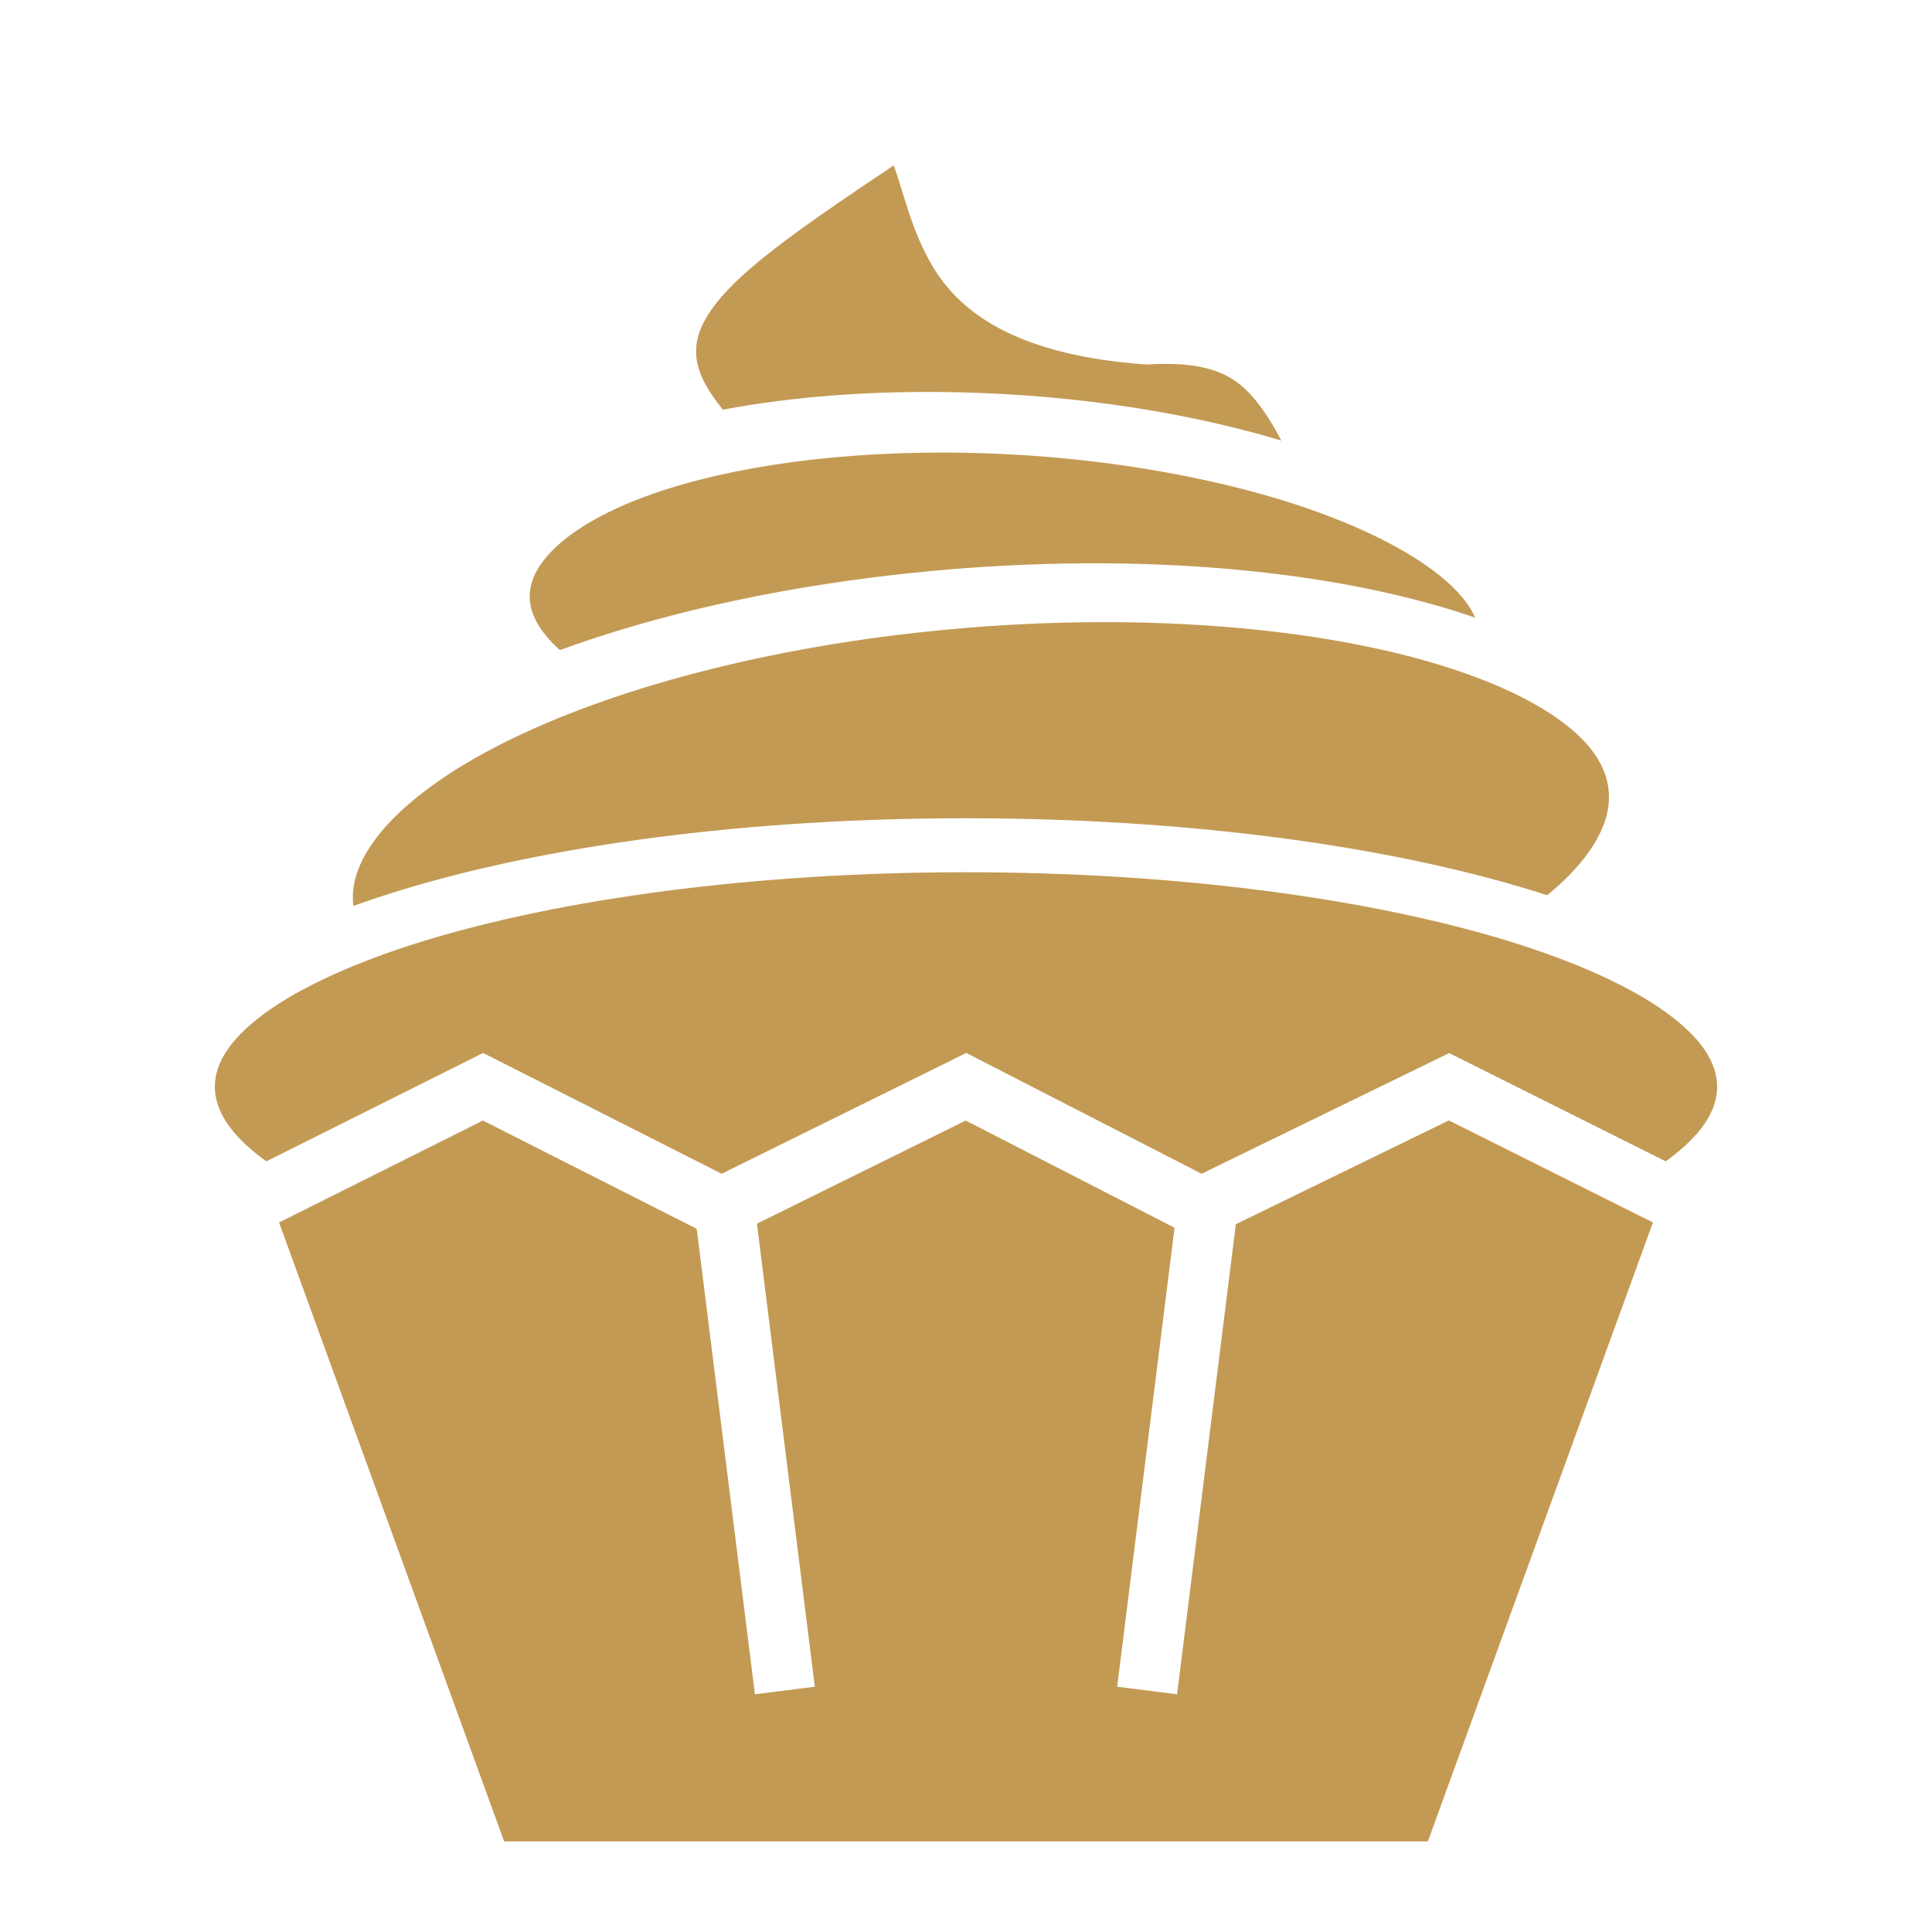
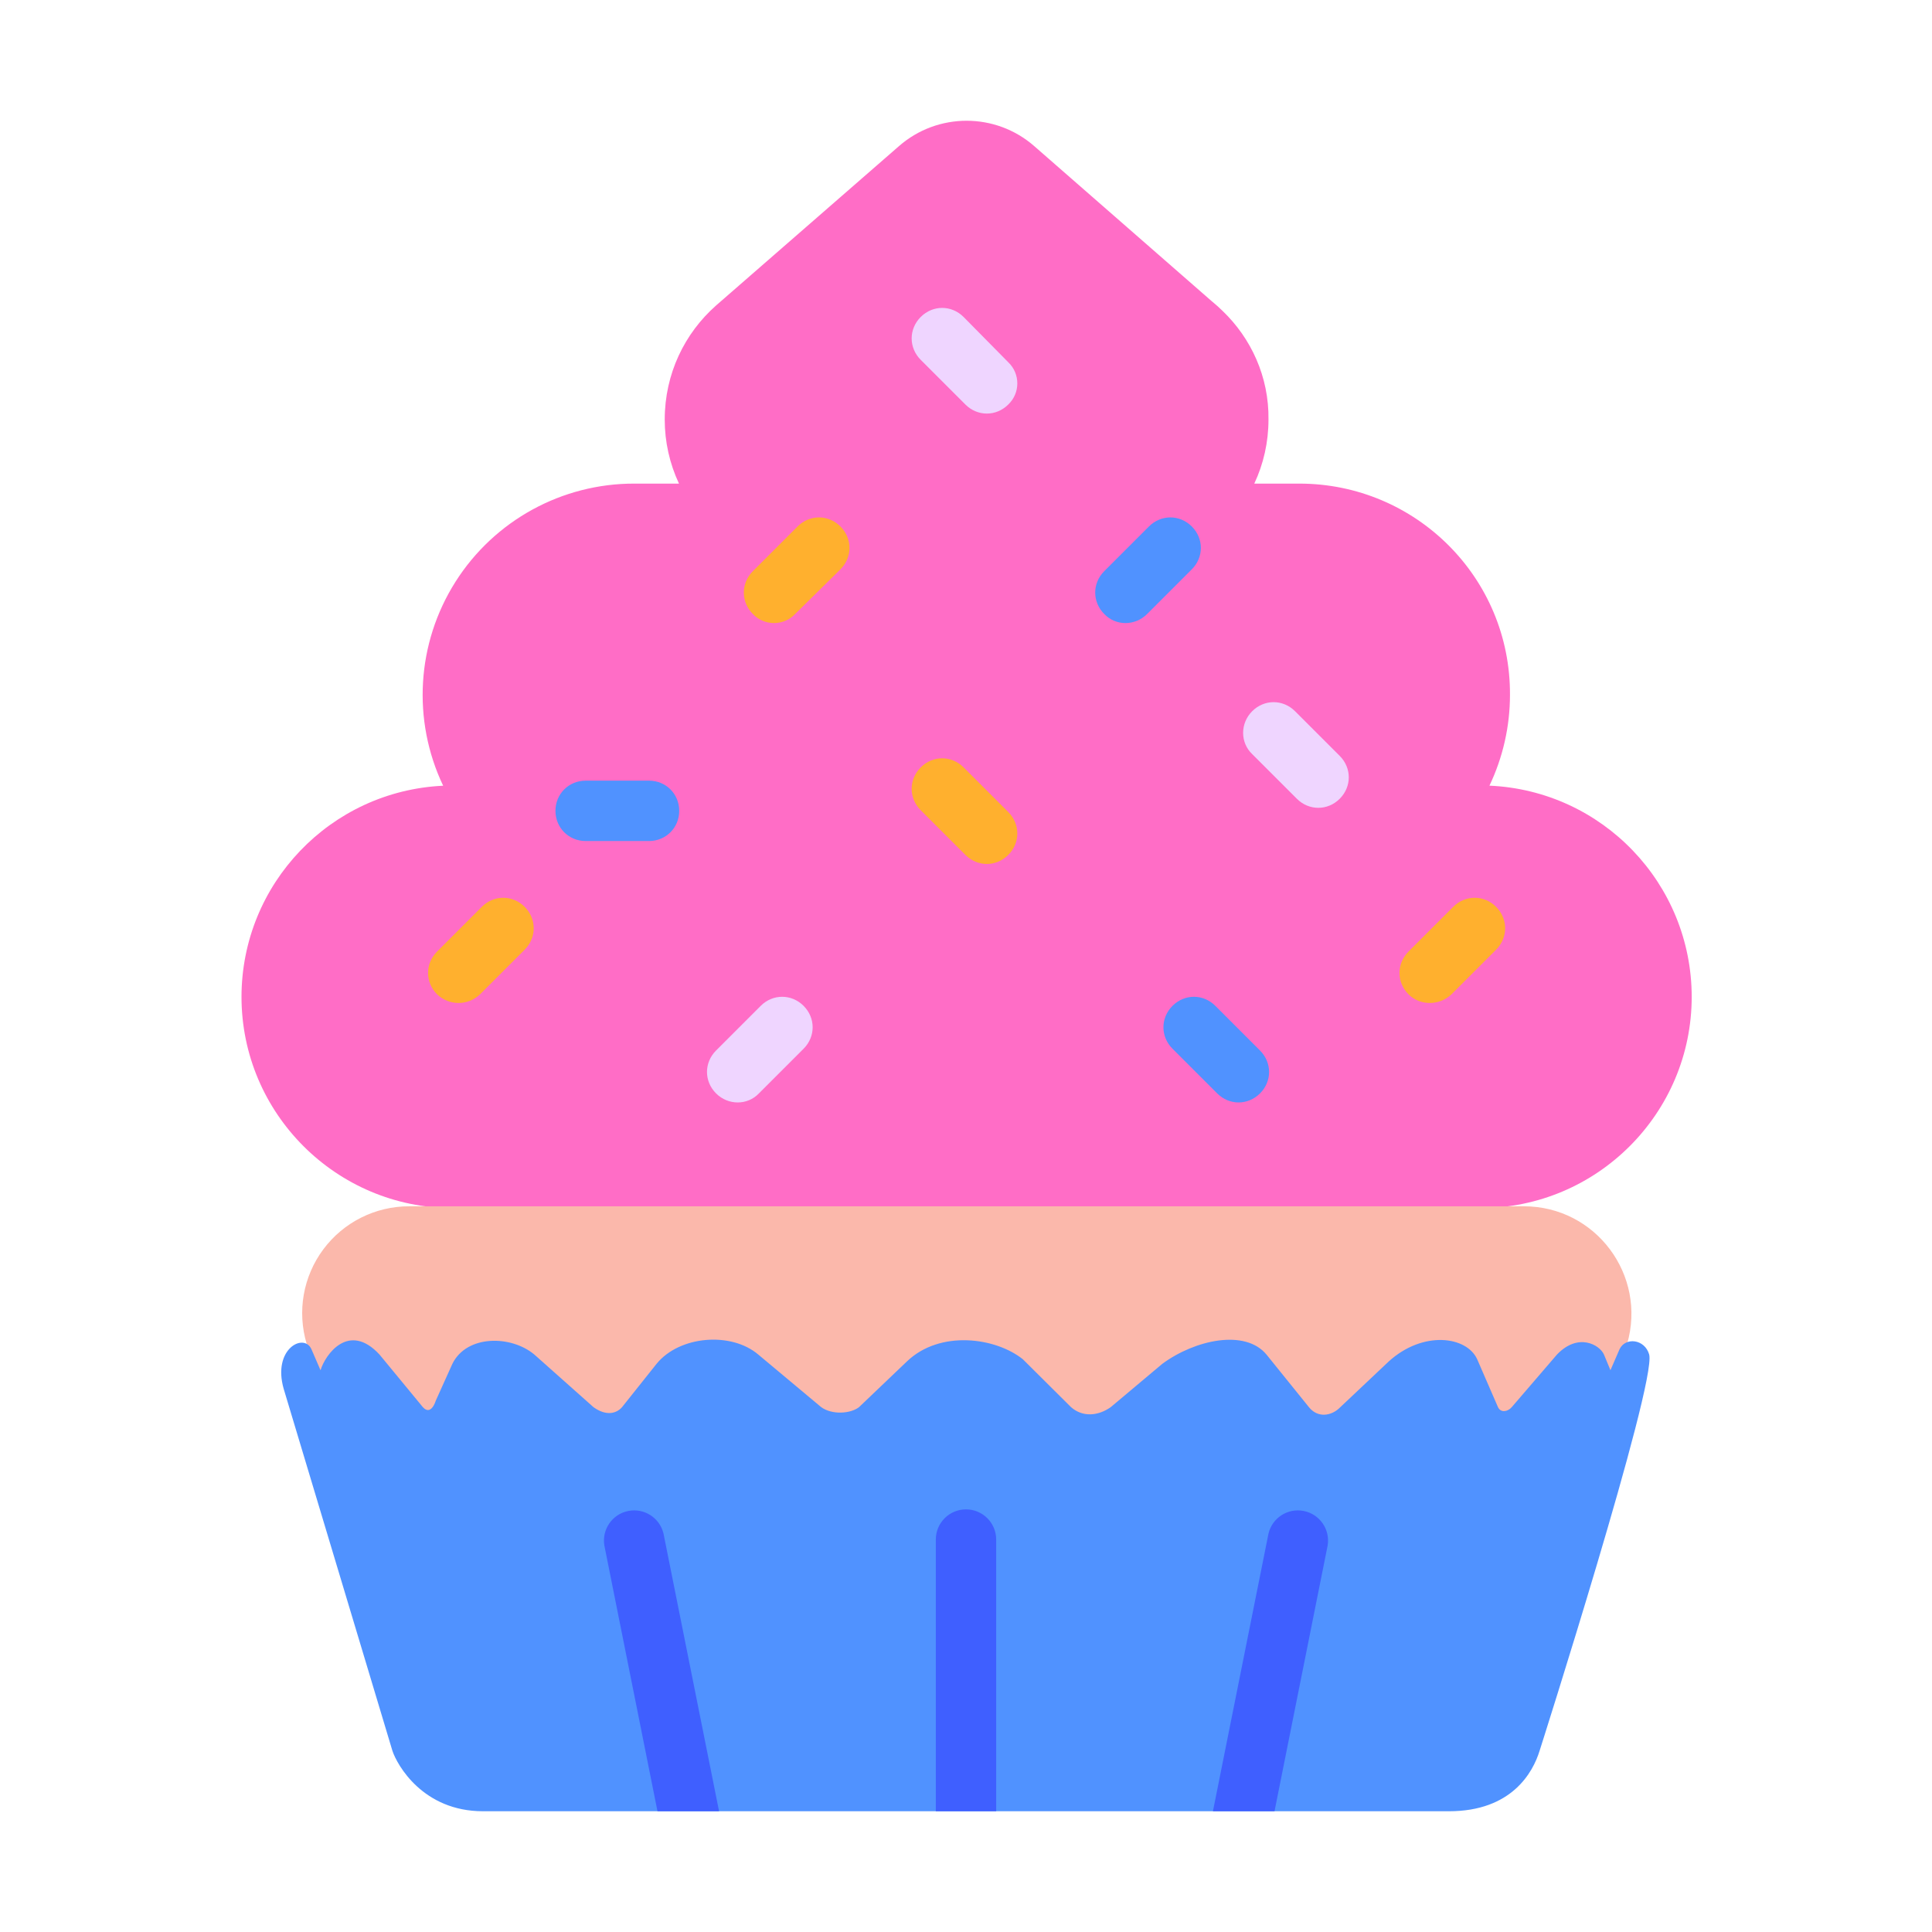
- <svg xmlns="http://www.w3.org/2000/svg" width="1em" height="1em" viewBox="0 0 512 512">
-   <path fill="#C39A54" d="M236.854 43.83c-20.16 13.472-36.99 24.95-45.3 34.426c-4.717 5.377-6.786 9.82-7.056 13.88c-.27 4.057 1.052 8.634 5.95 14.97l1.128 1.458c18.455-3.476 39.757-5.143 62.834-4.593c31.04.74 60.438 5.363 85.147 12.778c-1.497-2.823-2.983-5.458-4.604-7.744c-5.866-8.274-11.98-13.49-30.498-12.436l-.514.03l-.51-.037c-32.236-2.307-48.314-12.643-56.16-25.792c-5.796-9.718-7.625-19.235-10.416-26.938zm14.03 76.106c-33.25-.134-62.172 4.695-82.003 12.46c-10.576 4.142-18.52 9.15-23.18 14.196c-4.658 5.047-5.933 9.63-5.083 13.92c.713 3.6 3.05 7.485 7.738 11.78c25.135-9.197 55.557-16.22 89.254-20.02c48.777-5.503 95.2-3.222 131.65 5.238c7.676 1.78 14.91 3.834 21.654 6.174c-1.476-3.516-4.52-7.305-9.797-11.487c-6.712-5.317-16.727-10.752-29.053-15.44c-24.65-9.373-58.415-15.87-94.474-16.728q-3.382-.082-6.705-.094zm43.085 44.937c-16.56-.05-33.91.863-51.58 2.856c-47.114 5.313-87.534 17.302-114.218 31.905c-13.342 7.3-23.203 15.28-28.82 22.926c-4.695 6.39-6.384 12.186-5.698 17.534a262 262 0 0 1 12.057-4.028c39.064-12.02 91.923-19.22 150.29-19.22s111.226 7.2 150.29 19.22q1.89.583 3.737 1.18c4.37-3.597 7.91-7.223 10.522-10.777c5.616-7.647 6.945-14.448 5.03-20.64s-7.217-12.243-17.025-18.148c-9.808-5.906-23.772-11.197-40.578-15.098c-21.008-4.876-46.41-7.63-74.008-7.71zM256 231.153c-56.508 0-107.65 7.127-143.867 18.27c-18.11 5.573-32.444 12.176-41.77 18.96c-9.325 6.784-13.42 13.294-13.42 19.617s4.095 12.833 13.42 19.617c.07.05.144.1.213.15l57.447-28.722l63.22 32.01l64.827-32.012l62.36 32.012l65.615-31.977l57.38 28.69c.068-.05.143-.1.212-.15c9.325-6.785 13.42-13.295 13.42-19.618s-4.095-12.833-13.42-19.617c-9.326-6.784-23.66-13.387-41.77-18.96c-36.218-11.143-87.36-18.27-143.867-18.27m127.955 65.77L327.51 324.43L311.938 449l-15.875-2l15.205-121.635l-55.338-28.408l-55.332 27.326L215.938 447l-15.875 2l-15.42-123.352l-56.666-28.693l-54.022 27.012L133.605 488h244.79l59.65-164.033l-54.09-27.045z" />
+ <svg xmlns="http://www.w3.org/2000/svg" width="1em" height="1em" viewBox="0 0 32 32">
+   <g fill="none">
+     <path fill="#FF6DC6" d="M20.086 5.002c.06.05.112.096.164.148c.47.45.77 1.09.76 1.8c0 .379-.084.738-.235 1.06h.745c1.93 0 3.5 1.56 3.49 3.5a3.5 3.5 0 0 1-.34 1.503a3.504 3.504 0 0 1 3.35 3.497c0 1.93-1.57 3.5-3.5 3.5H7.5c-1.93 0-3.5-1.57-3.5-3.5a3.504 3.504 0 0 1 3.34-3.496a3.5 3.5 0 0 1 3.17-5.004h.736a2.5 2.5 0 0 1-.236-1.06c0-.76.33-1.43.85-1.89l3.03-2.64c.64-.56 1.6-.56 2.24 0l2.93 2.56z" />
+     <path fill="#5092FF" d="M18.29 9.46c-.2.2-.2.51 0 .71c.19.2.51.2.71 0l.74-.74c.2-.2.2-.51 0-.71s-.51-.2-.71 0zM9.2 13.43c0-.28.22-.5.5-.5h1.05c.28 0 .5.22.5.5s-.22.5-.5.5H9.7c-.28 0-.5-.22-.5-.5m11.67 4.68c.2-.2.2-.51 0-.71l-.74-.74c-.2-.2-.51-.2-.71 0s-.2.51 0 .71l.74.74c.2.2.51.2.71 0" />
+     <path fill="#EFD5FF" d="M15.99 6.7c.2.2.51.2.71 0c.2-.19.2-.51 0-.7l-.74-.75c-.2-.2-.51-.2-.71 0s-.2.51 0 .71zm4.75 5.08c.2-.2.51-.2.71 0l.74.74c.2.2.2.51 0 .71s-.51.2-.71 0l-.74-.74c-.2-.19-.2-.51 0-.71m-8.88 6.33c-.2-.2-.2-.51 0-.71l.74-.74c.2-.2.51-.2.71 0s.2.51 0 .71l-.74.74c-.19.2-.51.2-.71 0" />
+     <path fill="#FFB02E" d="M12.47 9.46c-.2.2-.2.51 0 .71c.19.2.51.2.7 0l.75-.74c.2-.2.2-.51 0-.71s-.51-.2-.71 0zm-5.23 6.3c-.2.2-.2.51 0 .71c.2.19.51.19.71 0l.74-.74c.2-.2.2-.51 0-.71s-.51-.2-.71 0zm16.09.71c-.2-.2-.2-.51 0-.71l.74-.74c.2-.2.51-.2.71 0s.2.51 0 .71l-.74.74c-.2.19-.52.19-.71 0m-7.34-2.31c.2.2.51.2.71 0s.2-.51 0-.71l-.74-.74c-.2-.2-.51-.2-.71 0s-.2.51 0 .71z" />
+     <path fill="#FBB8AB" d="M25.24 19.98H6.78a1.77 1.77 0 0 0-1.7 2.28l2.106 6.896c.12.38.48.64.89.64h15.87c.4 0 .76-.26.89-.64l2.114-6.896c.33-1.14-.52-2.28-1.71-2.28" />
+     <path fill="#5092FF" d="M8 30h16c1.04 0 1.391-.646 1.5-1c0 0 1.936-6.072 1.816-6.564c-.074-.26-.394-.291-.49-.091l-.152.35l-.107-.259c-.07-.16-.426-.37-.779 0l-.748.87c-.066.077-.182.1-.229 0l-.344-.792c-.175-.385-.899-.478-1.464.035l-.803.758c-.148.152-.376.181-.52 0l-.702-.87c-.355-.43-1.19-.244-1.726.152l-.855.718c-.207.146-.464.17-.657 0l-.798-.793c-.45-.361-1.371-.49-1.92.035l-.794.758c-.144.111-.448.129-.626 0l-1.041-.87c-.45-.384-1.307-.314-1.686.152l-.572.718c-.093.106-.262.152-.473 0l-.978-.87c-.386-.325-1.121-.331-1.359.152l-.275.61s-.076.26-.214.108l-.717-.87c-.51-.553-.901 0-.978.259l-.152-.352c-.127-.273-.646 0-.459.657L6.5 29c.077.232.504 1 1.5 1" />
+     <path fill="#3F5FFF" d="m11.91 30l-.92-4.598a.5.5 0 0 0-.98.196L10.89 30zm9.2 0l.88-4.402a.5.5 0 0 0-.98-.196L20.09 30zm-4.61-4.5V30h-1v-4.5a.5.5 0 0 1 1 0" />
+   </g>
</svg>
